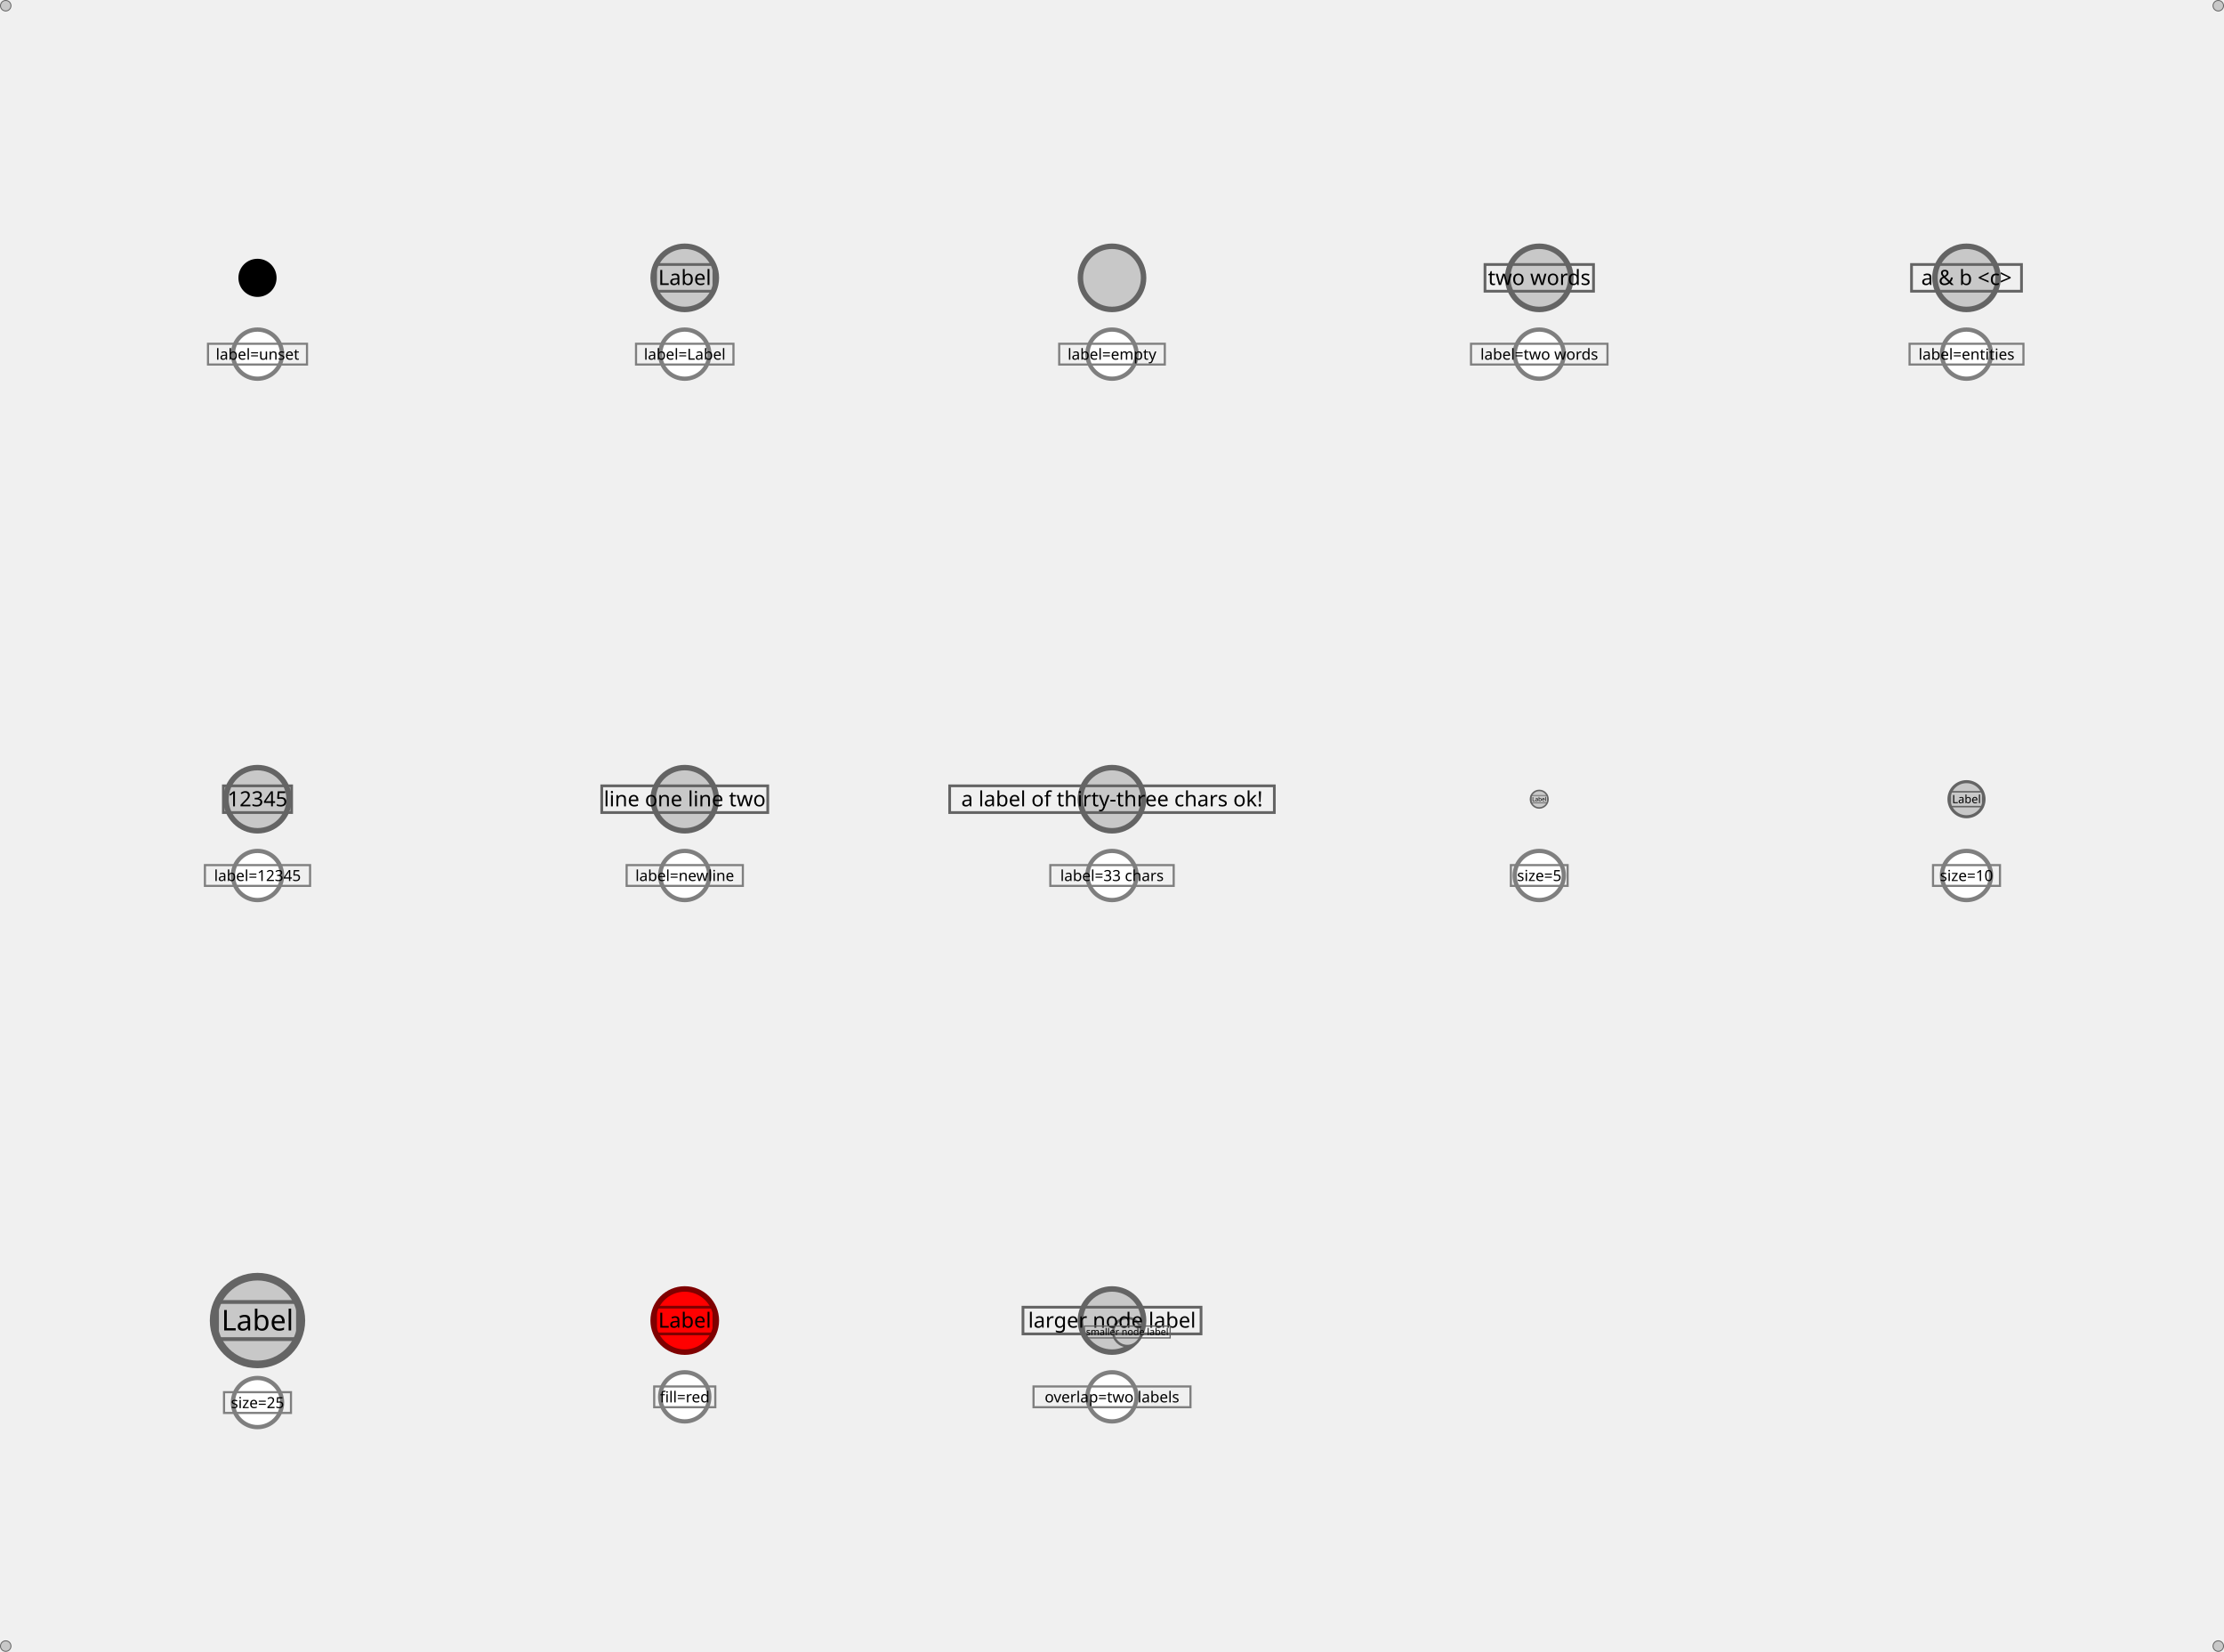
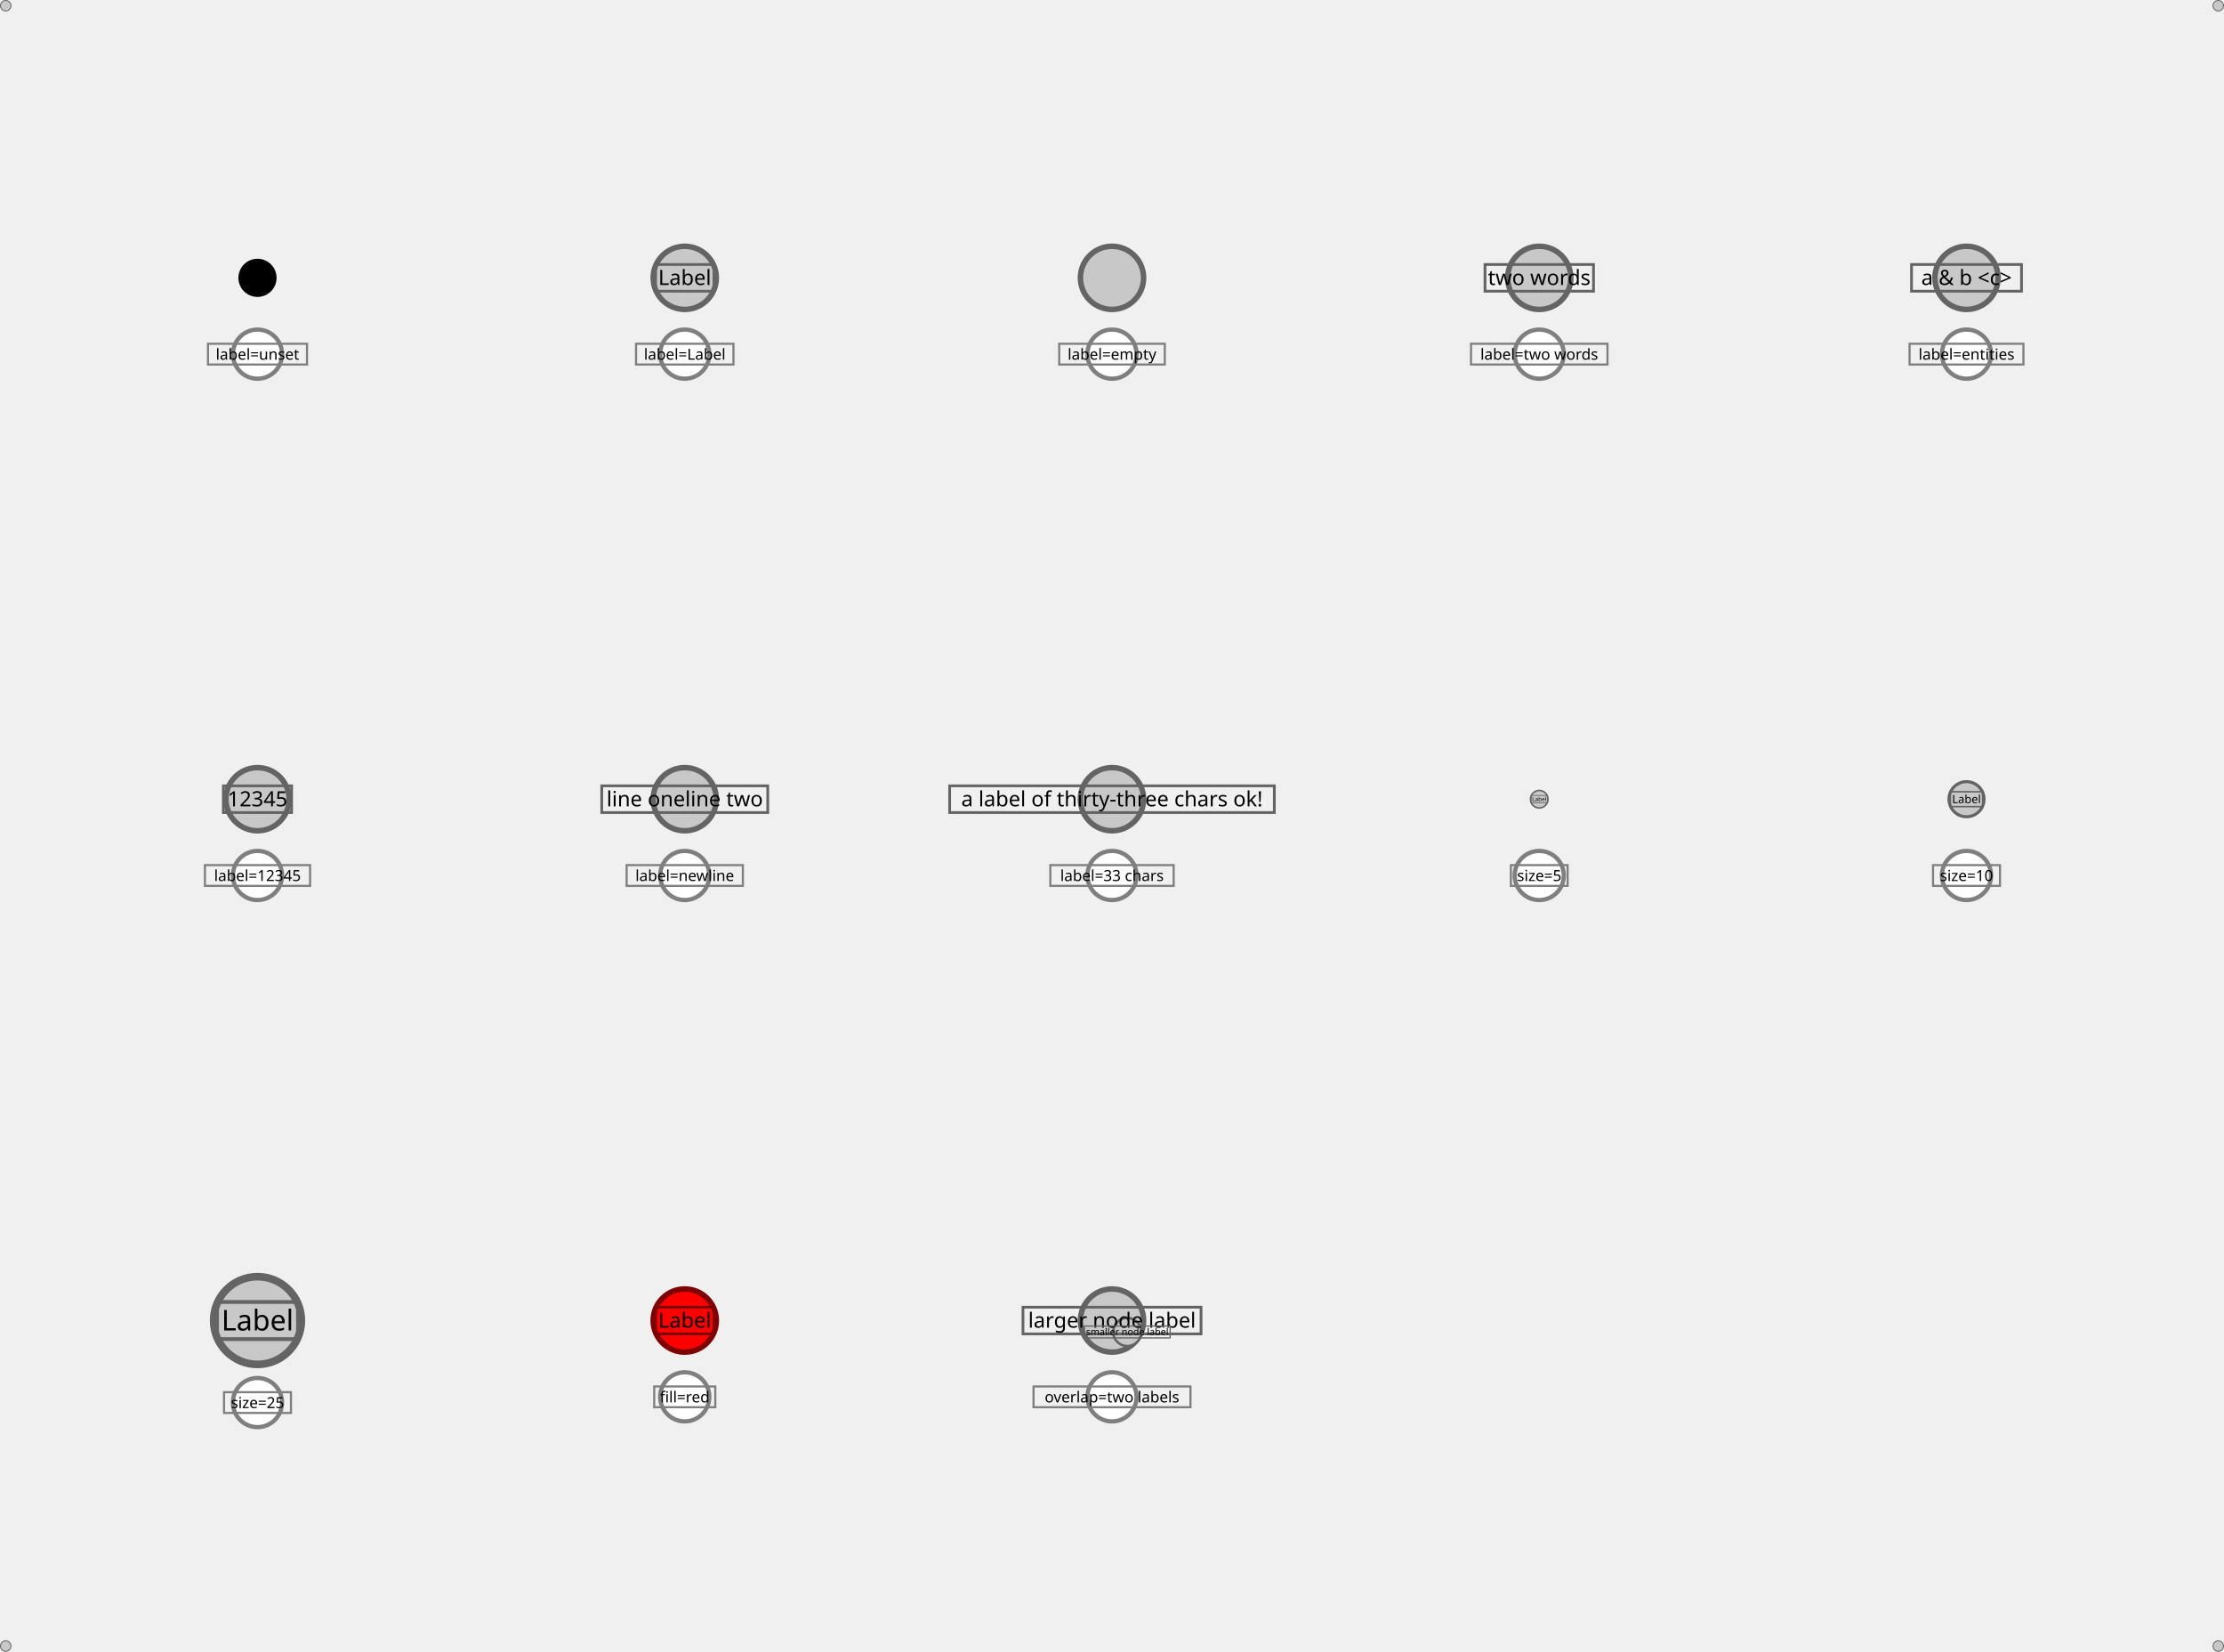
<svg xmlns="http://www.w3.org/2000/svg" contentScriptType="text/ecmascript" width="1166.0" zoomAndPan="magnify" contentStyleType="text/css" viewBox="17 -883 1166 866" height="866.0" preserveAspectRatio="xMidYMid meet" version="1.1">
  <g id="nodes">
    <circle fill-opacity="1.0" fill="#c8c8c8" r="23.0" cx="152.0" class="id_label-node-size-25" cy="-190.67" stroke="#646464" stroke-opacity="1.0" stroke-width="4.0" />
    <circle fill-opacity="1.0" fill="#c8c8c8" r="16.56" cx="376.0" class="id_label-text" cy="-737.33" stroke="#646464" stroke-opacity="1.0" stroke-width="2.88" />
    <circle fill-opacity="1.0" fill="#c8c8c8" r="16.56" cx="600.0" class="id_label-empty" cy="-737.33" stroke="#646464" stroke-opacity="1.0" stroke-width="2.88" />
    <circle fill-opacity="1.0" fill="#c8c8c8" r="16.56" cx="824.0" class="id_label-words" cy="-737.33" stroke="#646464" stroke-opacity="1.0" stroke-width="2.88" />
    <circle fill-opacity="1.0" fill="#c8c8c8" r="16.56" cx="1048.0" class="id_label-entity" cy="-737.33" stroke="#646464" stroke-opacity="1.0" stroke-width="2.88" />
    <circle fill-opacity="1.0" fill="#c8c8c8" r="16.56" cx="152.0" class="id_label-digits" cy="-464.0" stroke="#646464" stroke-opacity="1.0" stroke-width="2.88" />
    <circle fill-opacity="1.0" fill="#c8c8c8" r="16.56" cx="376.0" class="id_label-newline" cy="-464.0" stroke="#646464" stroke-opacity="1.0" stroke-width="2.88" />
    <circle fill-opacity="1.0" fill="#c8c8c8" r="16.56" cx="600.0" class="id_label-long" cy="-464.0" stroke="#646464" stroke-opacity="1.0" stroke-width="2.88" />
    <circle fill-opacity="1.0" fill="#ff0000" r="16.56" cx="376.0" class="id_label-on-red" cy="-190.67" stroke="#7f0000" stroke-opacity="1.0" stroke-width="2.88" />
    <circle fill-opacity="1.0" fill="#c8c8c8" r="16.56" cx="600.0" class="id_label-overlap" cy="-190.67" stroke="#646464" stroke-opacity="1.0" stroke-width="2.88" />
    <circle fill-opacity="1.0" fill="#ffffff" r="12.88" cx="152.0" class="id_cap-default" cy="-697.33" stroke="#7f7f7f" stroke-opacity="1.0" stroke-width="2.24" />
    <circle fill-opacity="1.0" fill="#ffffff" r="12.88" cx="376.0" class="id_cap-label-text" cy="-697.33" stroke="#7f7f7f" stroke-opacity="1.0" stroke-width="2.24" />
    <circle fill-opacity="1.0" fill="#ffffff" r="12.88" cx="600.0" class="id_cap-label-empty" cy="-697.33" stroke="#7f7f7f" stroke-opacity="1.0" stroke-width="2.24" />
    <circle fill-opacity="1.0" fill="#ffffff" r="12.88" cx="824.0" class="id_cap-label-words" cy="-697.33" stroke="#7f7f7f" stroke-opacity="1.0" stroke-width="2.24" />
    <circle fill-opacity="1.0" fill="#ffffff" r="12.88" cx="1048.0" class="id_cap-label-entity" cy="-697.33" stroke="#7f7f7f" stroke-opacity="1.0" stroke-width="2.24" />
    <circle fill-opacity="1.0" fill="#ffffff" r="12.88" cx="152.0" class="id_cap-label-digits" cy="-424.0" stroke="#7f7f7f" stroke-opacity="1.0" stroke-width="2.24" />
    <circle fill-opacity="1.0" fill="#ffffff" r="12.88" cx="376.0" class="id_cap-label-newline" cy="-424.0" stroke="#7f7f7f" stroke-opacity="1.0" stroke-width="2.24" />
    <circle fill-opacity="1.0" fill="#ffffff" r="12.88" cx="600.0" class="id_cap-label-long" cy="-424.0" stroke="#7f7f7f" stroke-opacity="1.0" stroke-width="2.24" />
    <circle fill-opacity="1.0" fill="#ffffff" r="12.88" cx="824.0" class="id_cap-label-node-size-5" cy="-424.0" stroke="#7f7f7f" stroke-opacity="1.0" stroke-width="2.24" />
    <circle fill-opacity="1.0" fill="#ffffff" r="12.88" cx="1048.0" class="id_cap-label-node-size-10" cy="-424.0" stroke="#7f7f7f" stroke-opacity="1.0" stroke-width="2.24" />
    <circle fill-opacity="1.0" fill="#ffffff" r="12.88" cx="152.0" class="id_cap-label-node-size-25" cy="-147.67" stroke="#7f7f7f" stroke-opacity="1.0" stroke-width="2.24" />
    <circle fill-opacity="1.0" fill="#ffffff" r="12.88" cx="376.0" class="id_cap-label-on-red" cy="-150.67" stroke="#7f7f7f" stroke-opacity="1.0" stroke-width="2.24" />
    <circle fill-opacity="1.0" fill="#ffffff" r="12.88" cx="600.0" class="id_cap-label-overlap" cy="-150.67" stroke="#7f7f7f" stroke-opacity="1.0" stroke-width="2.24" />
    <circle fill-opacity="1.0" fill="#c8c8c8" r="9.2" cx="1048.0" class="id_label-node-size-10" cy="-464.0" stroke="#646464" stroke-opacity="1.0" stroke-width="1.6" />
    <circle fill-opacity="1.0" fill="#c8c8c8" r="7.36" cx="608.0" class="id_label-overlap-small" cy="-184.67" stroke="#646464" stroke-opacity="1.0" stroke-width="1.28" />
    <circle fill-opacity="1.0" fill="#c8c8c8" r="4.6" cx="824.0" class="id_label-node-size-5" cy="-464.0" stroke="#646464" stroke-opacity="1.0" stroke-width="0.8" />
    <circle fill-opacity="1.0" fill="#c8c8c8" r="2.76" cx="20.0" class="id_anchor-nw" cy="-880.0" stroke="#646464" stroke-opacity="1.0" stroke-width="0.48" />
    <circle fill-opacity="1.0" fill="#c8c8c8" r="2.76" cx="1180.0" class="id_anchor-ne" cy="-880.0" stroke="#646464" stroke-opacity="1.0" stroke-width="0.48" />
    <circle fill-opacity="1.0" fill="#c8c8c8" r="2.76" cx="20.0" class="id_anchor-sw" cy="-20.0" stroke="#646464" stroke-opacity="1.0" stroke-width="0.48" />
    <circle fill-opacity="1.0" fill="#c8c8c8" r="2.76" cx="1180.0" class="id_anchor-se" cy="-20.0" stroke="#646464" stroke-opacity="1.0" stroke-width="0.48" />
    <circle fill-opacity="1.0" fill="#000000" r="9.2" cx="152.0" class="id_default" cy="-737.33" stroke="#000000" stroke-opacity="1.0" stroke-width="1.6" />
  </g>
  <g id="node-labels">
    <rect x="130.767" y="-200.4" fill="none" width="42.466" opacity="1.0" height="19.461" stroke="#646464" stroke-width="2.0" stroke-opacity="1.0" />
    <text font-size="15" x="152.0" y="-185.477" fill-opacity="1.0" fill="#000000" font-family="Dialog" style="text-anchor: middle;" class="id_label-node-size-25">
            Label
        </text>
    <rect x="360.716" y="-744.334" fill="none" width="30.567" opacity="1.0" height="14.008" stroke="#646464" stroke-width="1.44" stroke-opacity="1.0" />
    <text font-size="11" x="376.0" y="-733.592" fill-opacity="1.0" fill="#000000" font-family="Dialog" style="text-anchor: middle;" class="id_label-text">
            Label
        </text>
    <rect x="795.552" y="-744.334" fill="none" width="56.895" opacity="1.0" height="14.008" stroke="#646464" stroke-width="1.44" stroke-opacity="1.0" />
    <text font-size="11" x="824.0" y="-733.592" fill-opacity="1.0" fill="#000000" font-family="Dialog" style="text-anchor: middle;" class="id_label-words">
            two words
        </text>
    <rect x="1019.173" y="-744.334" fill="none" width="57.654" opacity="1.0" height="14.008" stroke="#646464" stroke-width="1.44" stroke-opacity="1.0" />
    <text font-size="11" x="1048.0" y="-733.592" fill-opacity="1.0" fill="#000000" font-family="Dialog" style="text-anchor: middle;" class="id_label-entity">
            a &amp; b &lt;c&gt;
        </text>
    <rect x="134.107" y="-471.004" fill="none" width="35.787" opacity="1.0" height="14.008" stroke="#646464" stroke-width="1.44" stroke-opacity="1.0" />
    <text font-size="11" x="152.0" y="-460.262" fill-opacity="1.0" fill="#000000" font-family="Dialog" style="text-anchor: middle;" class="id_label-digits">
            12345
        </text>
    <rect x="332.483" y="-471.004" fill="none" width="87.035" opacity="1.0" height="14.008" stroke="#646464" stroke-width="1.44" stroke-opacity="1.0" />
    <text font-size="11" x="376.0" y="-460.262" fill-opacity="1.0" fill="#000000" font-family="Dialog" style="text-anchor: middle;" class="id_label-newline">
-             line one line two
+             line oneline two
        </text>
    <rect x="514.892" y="-471.004" fill="none" width="170.215" opacity="1.0" height="14.008" stroke="#646464" stroke-width="1.44" stroke-opacity="1.0" />
    <text font-size="11" x="600.0" y="-460.262" fill-opacity="1.0" fill="#000000" font-family="Dialog" style="text-anchor: middle;" class="id_label-long">
            a label of thirty-three chars ok!
        </text>
    <rect x="360.716" y="-197.674" fill="none" width="30.567" opacity="1.0" height="14.008" stroke="#7f0000" stroke-width="1.44" stroke-opacity="1.0" />
    <text font-size="11" x="376.0" y="-186.932" fill-opacity="1.0" fill="#000000" font-family="Dialog" style="text-anchor: middle;" class="id_label-on-red">
            Label
        </text>
    <rect x="553.325" y="-197.674" fill="none" width="93.351" opacity="1.0" height="14.008" stroke="#646464" stroke-width="1.44" stroke-opacity="1.0" />
    <text font-size="11" x="600.0" y="-186.932" fill-opacity="1.0" fill="#000000" font-family="Dialog" style="text-anchor: middle;" class="id_label-overlap">
            larger node label
        </text>
    <rect x="126.049" y="-702.774" fill="none" width="51.902" opacity="1.0" height="10.887" stroke="#7f7f7f" stroke-width="1.12" stroke-opacity="1.0" />
    <text font-size="8" x="152.0" y="-694.425" fill-opacity="1.0" fill="#000000" font-family="Dialog" style="text-anchor: middle;" class="id_cap-default">
            label=unset
        </text>
    <rect x="350.461" y="-702.774" fill="none" width="51.079" opacity="1.0" height="10.887" stroke="#7f7f7f" stroke-width="1.12" stroke-opacity="1.0" />
    <text font-size="8" x="376.0" y="-694.425" fill-opacity="1.0" fill="#000000" font-family="Dialog" style="text-anchor: middle;" class="id_cap-label-text">
            label=Label
        </text>
    <rect x="572.32" y="-702.774" fill="none" width="55.36" opacity="1.0" height="10.887" stroke="#7f7f7f" stroke-width="1.12" stroke-opacity="1.0" />
    <text font-size="8" x="600.0" y="-694.425" fill-opacity="1.0" fill="#000000" font-family="Dialog" style="text-anchor: middle;" class="id_cap-label-empty">
            label=empty
        </text>
    <rect x="788.23" y="-702.774" fill="none" width="71.539" opacity="1.0" height="10.887" stroke="#7f7f7f" stroke-width="1.12" stroke-opacity="1.0" />
    <text font-size="8" x="824.0" y="-694.425" fill-opacity="1.0" fill="#000000" font-family="Dialog" style="text-anchor: middle;" class="id_cap-label-words">
            label=two words
        </text>
    <rect x="1018.151" y="-702.774" fill="none" width="59.699" opacity="1.0" height="10.887" stroke="#7f7f7f" stroke-width="1.12" stroke-opacity="1.0" />
    <text font-size="8" x="1048.0" y="-694.425" fill-opacity="1.0" fill="#000000" font-family="Dialog" style="text-anchor: middle;" class="id_cap-label-entity">
            label=entities
        </text>
    <rect x="124.433" y="-429.444" fill="none" width="55.135" opacity="1.0" height="10.887" stroke="#7f7f7f" stroke-width="1.12" stroke-opacity="1.0" />
    <text font-size="8" x="152.0" y="-421.095" fill-opacity="1.0" fill="#000000" font-family="Dialog" style="text-anchor: middle;" class="id_cap-label-digits">
            label=12345
        </text>
    <rect x="345.536" y="-429.444" fill="none" width="60.928" opacity="1.0" height="10.887" stroke="#7f7f7f" stroke-width="1.12" stroke-opacity="1.0" />
    <text font-size="8" x="376.0" y="-421.095" fill-opacity="1.0" fill="#000000" font-family="Dialog" style="text-anchor: middle;" class="id_cap-label-newline">
            label=newline
        </text>
    <rect x="567.66" y="-429.444" fill="none" width="64.681" opacity="1.0" height="10.887" stroke="#7f7f7f" stroke-width="1.12" stroke-opacity="1.0" />
    <text font-size="8" x="600.0" y="-421.095" fill-opacity="1.0" fill="#000000" font-family="Dialog" style="text-anchor: middle;" class="id_cap-label-long">
            label=33 chars
        </text>
    <rect x="809.121" y="-429.444" fill="none" width="29.758" opacity="1.0" height="10.887" stroke="#7f7f7f" stroke-width="1.12" stroke-opacity="1.0" />
    <text font-size="8" x="824.0" y="-421.095" fill-opacity="1.0" fill="#000000" font-family="Dialog" style="text-anchor: middle;" class="id_cap-label-node-size-5">
            size=5
        </text>
    <rect x="1030.452" y="-429.444" fill="none" width="35.096" opacity="1.0" height="10.887" stroke="#7f7f7f" stroke-width="1.12" stroke-opacity="1.0" />
    <text font-size="8" x="1048.0" y="-421.095" fill-opacity="1.0" fill="#000000" font-family="Dialog" style="text-anchor: middle;" class="id_cap-label-node-size-10">
            size=10
        </text>
    <rect x="134.452" y="-153.114" fill="none" width="35.096" opacity="1.0" height="10.887" stroke="#7f7f7f" stroke-width="1.12" stroke-opacity="1.0" />
    <text font-size="8" x="152.0" y="-144.765" fill-opacity="1.0" fill="#000000" font-family="Dialog" style="text-anchor: middle;" class="id_cap-label-node-size-25">
            size=25
        </text>
    <rect x="359.982" y="-156.114" fill="none" width="32.036" opacity="1.0" height="10.887" stroke="#7f7f7f" stroke-width="1.12" stroke-opacity="1.0" />
    <text font-size="8" x="376.0" y="-147.765" fill-opacity="1.0" fill="#000000" font-family="Dialog" style="text-anchor: middle;" class="id_cap-label-on-red">
            fill=red
        </text>
    <rect x="558.861" y="-156.114" fill="none" width="82.277" opacity="1.0" height="10.887" stroke="#7f7f7f" stroke-width="1.12" stroke-opacity="1.0" />
    <text font-size="8" x="600.0" y="-147.765" fill-opacity="1.0" fill="#000000" font-family="Dialog" style="text-anchor: middle;" class="id_cap-label-overlap">
            overlap=two labels
        </text>
    <rect x="1039.507" y="-467.892" fill="none" width="16.987" opacity="1.0" height="7.784" stroke="#646464" stroke-width="0.8" stroke-opacity="1.0" />
    <text font-size="6" x="1048.0" y="-461.923" fill-opacity="1.0" fill="#000000" font-family="Dialog" style="text-anchor: middle;" class="id_label-node-size-10">
            Label
        </text>
    <rect x="585.519" y="-187.782" fill="none" width="44.962" opacity="1.0" height="6.224" stroke="#646464" stroke-width="0.64" stroke-opacity="1.0" />
    <text font-size="5" x="608.0" y="-183.009" fill-opacity="1.0" fill="#000000" font-family="Dialog" style="text-anchor: middle;" class="id_label-overlap-small">
            smaller node label
        </text>
    <rect x="819.753" y="-465.946" fill="none" width="8.493" opacity="1.0" height="3.892" stroke="#646464" stroke-width="0.4" stroke-opacity="1.0" />
    <text font-size="3" x="824.0" y="-462.961" fill-opacity="1.0" fill="#000000" font-family="Dialog" style="text-anchor: middle;" class="id_label-node-size-5">
            Label
        </text>
  </g>
</svg>
